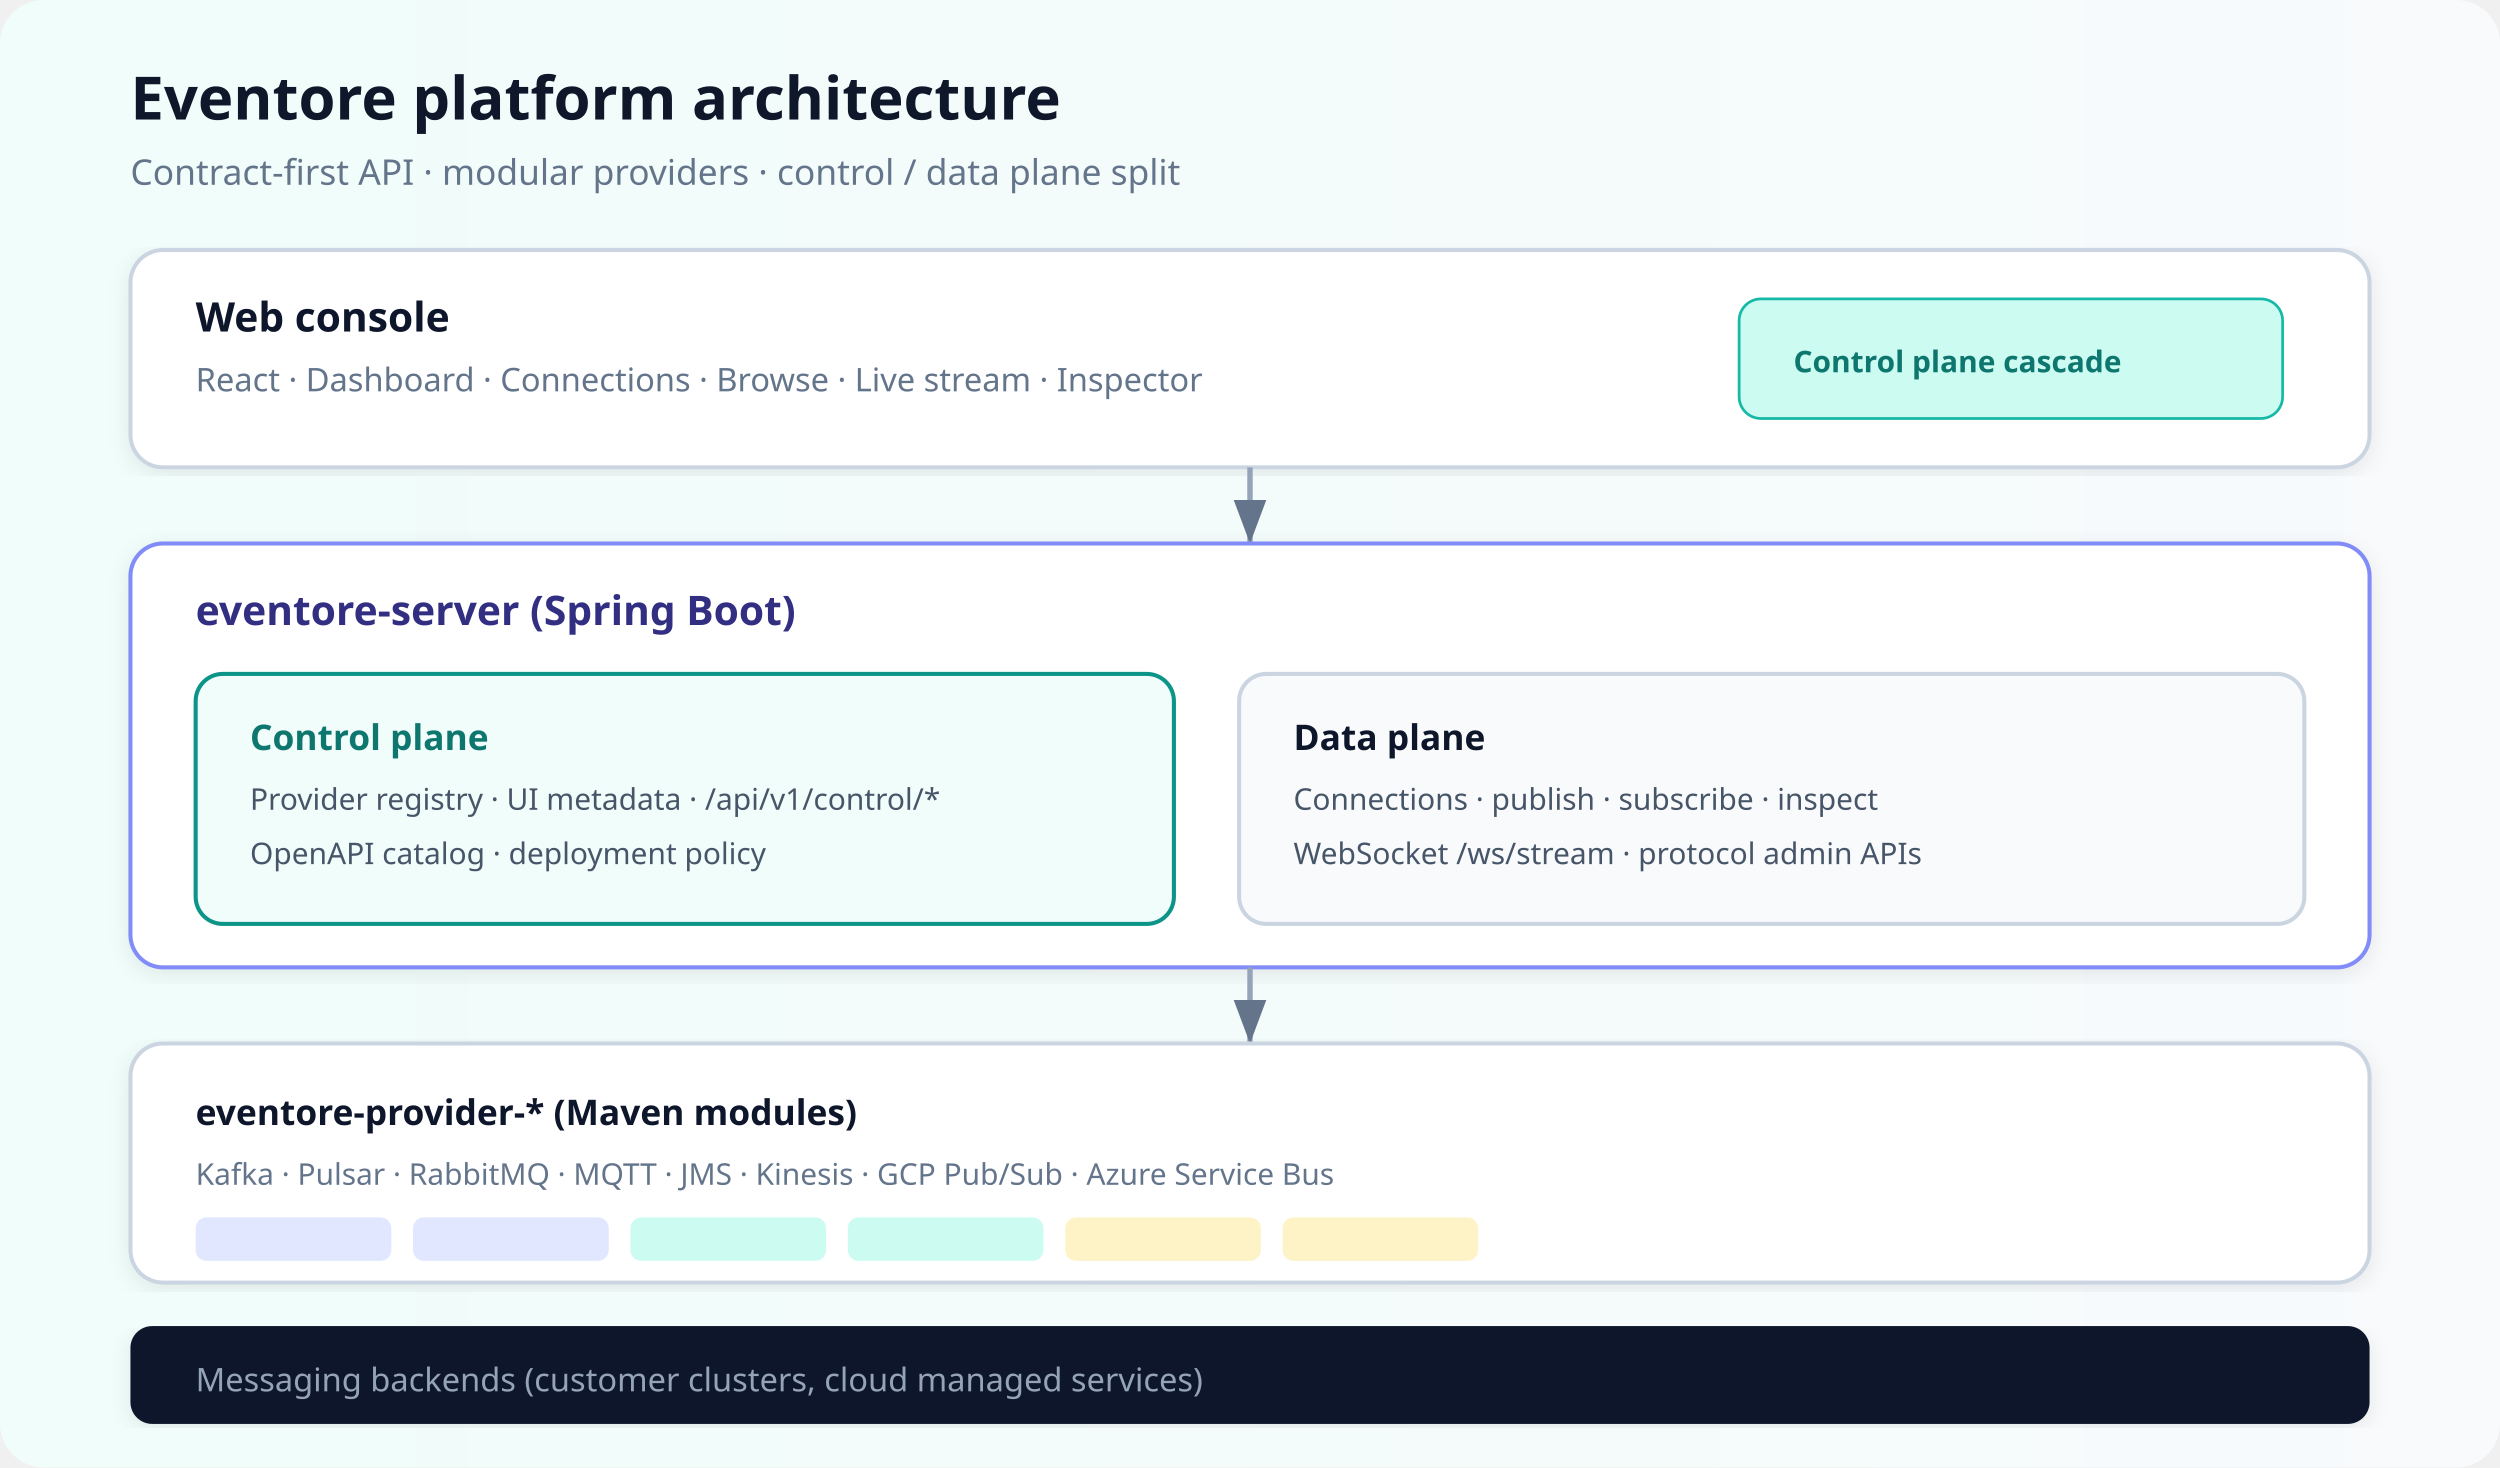
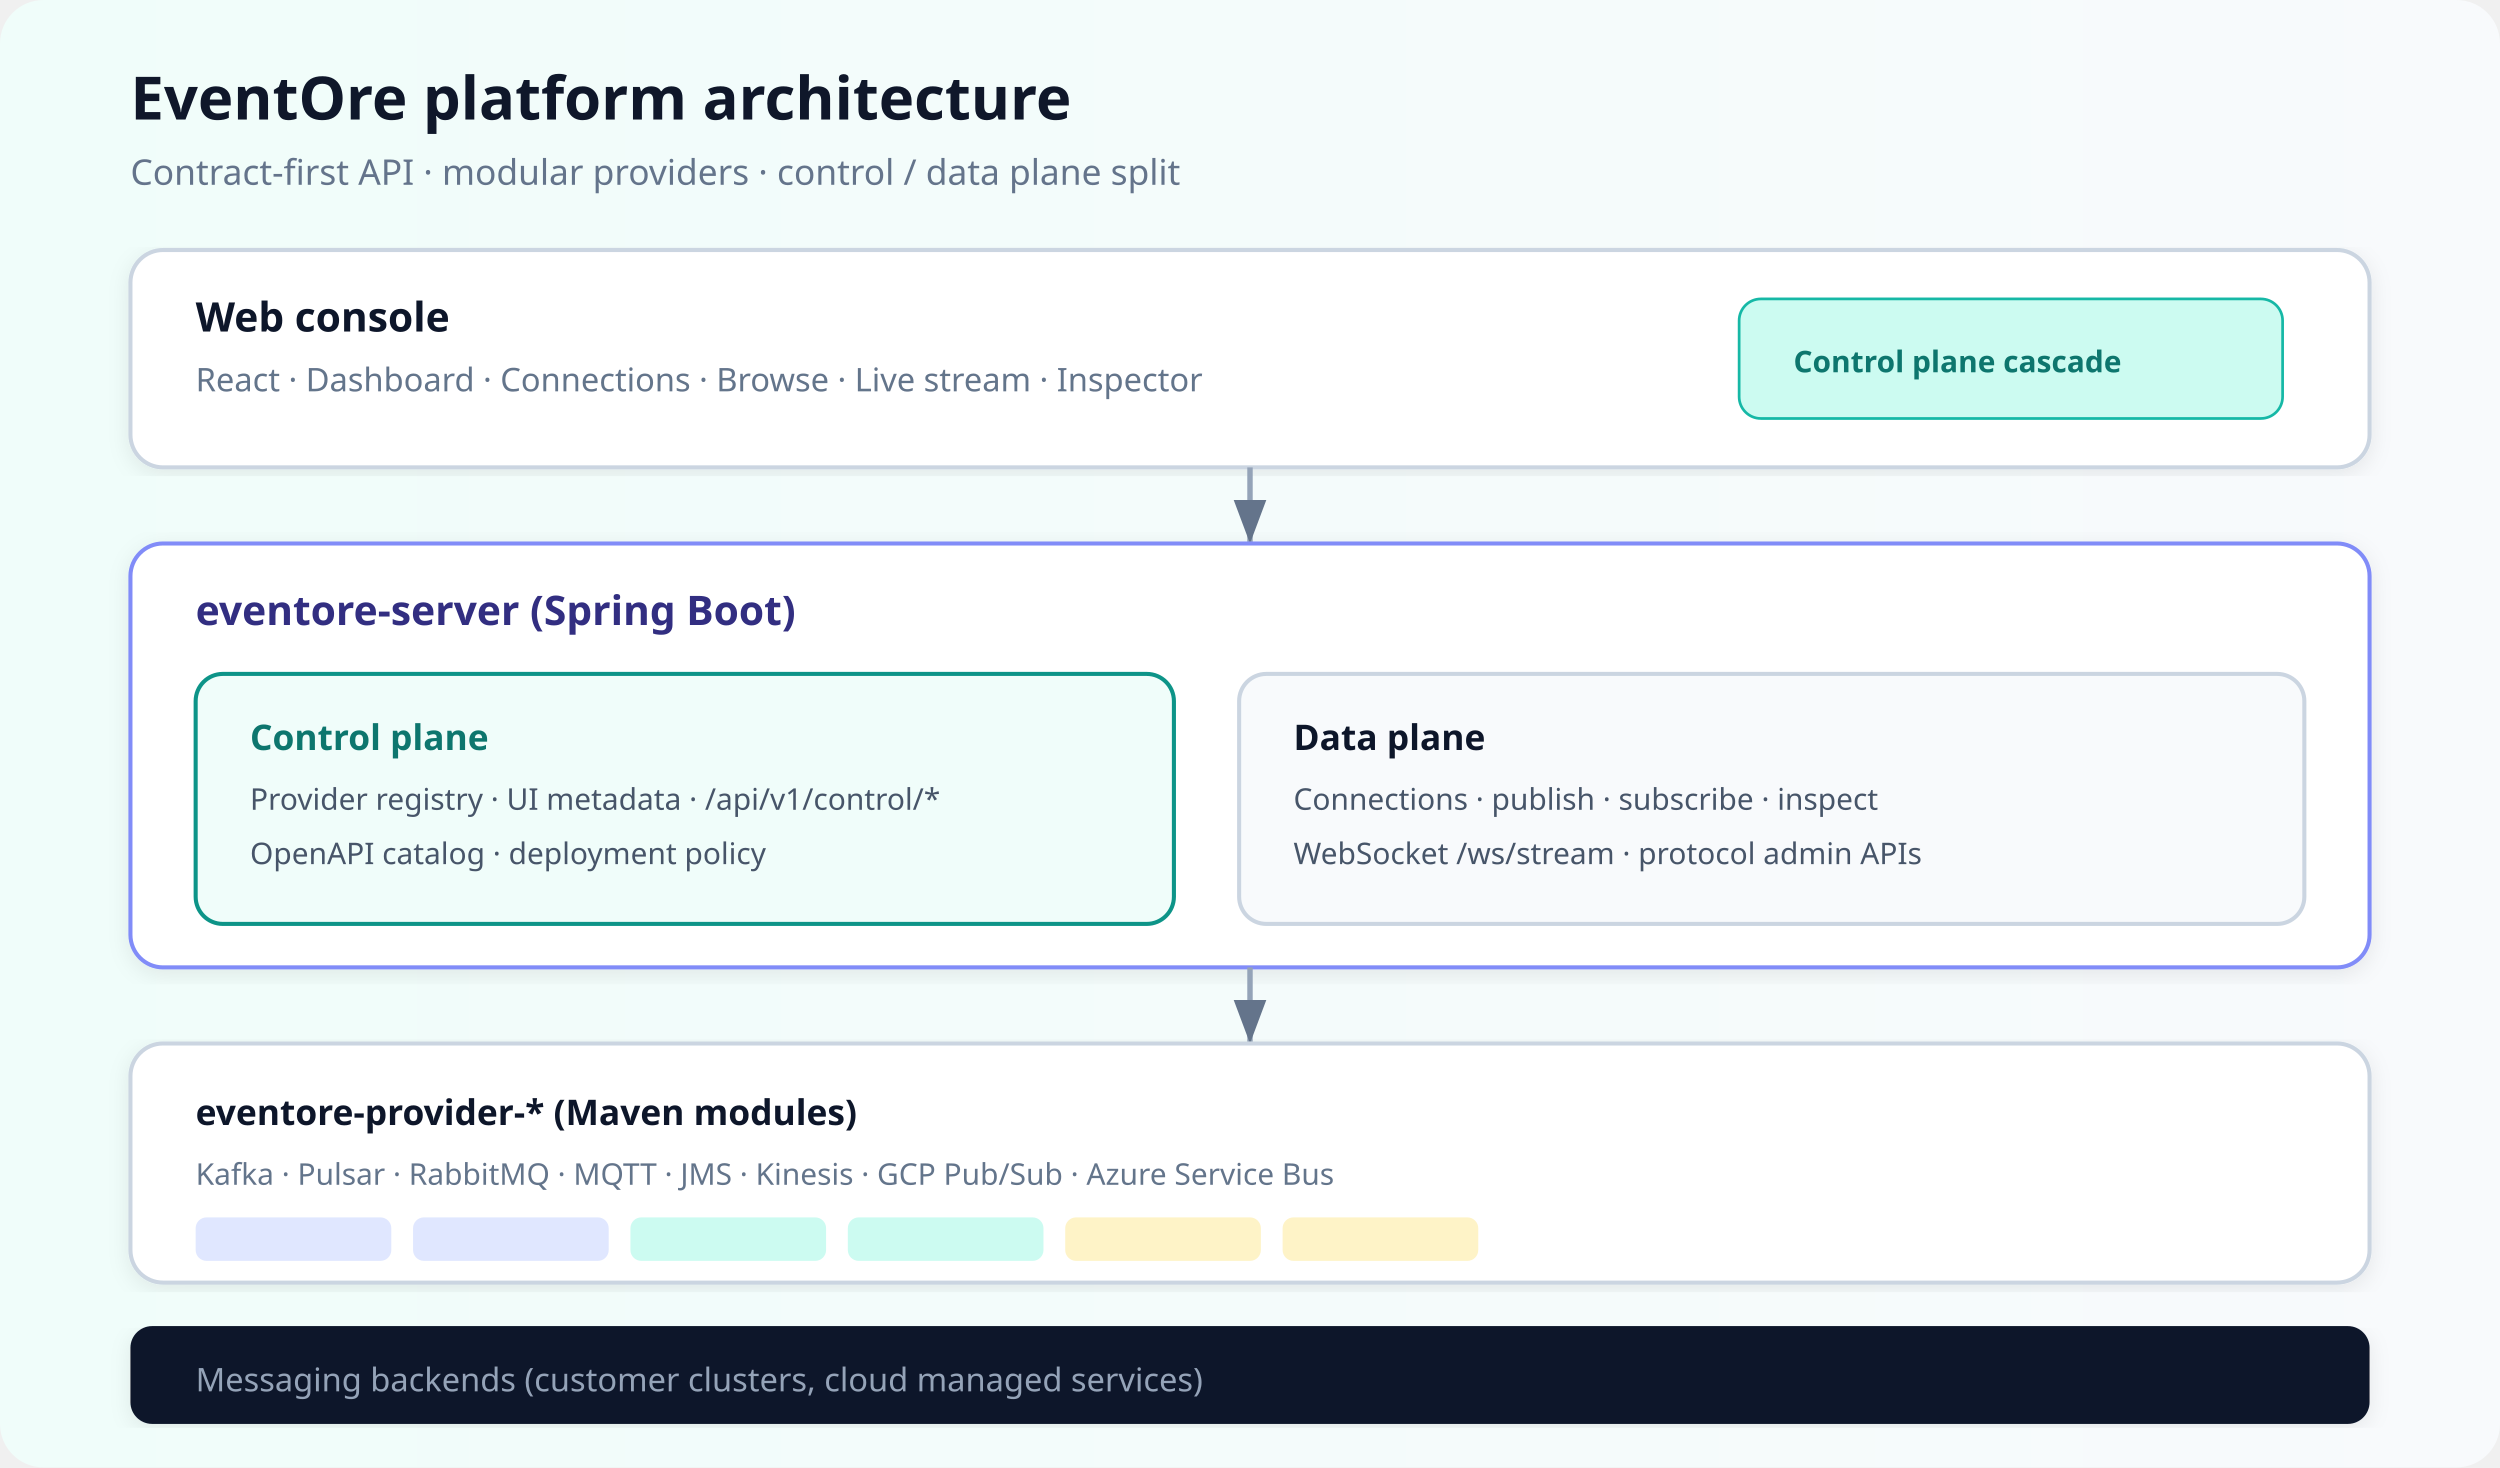
<svg xmlns="http://www.w3.org/2000/svg" viewBox="0 0 920 540" role="img" aria-labelledby="arch-title">
  <defs>
    <linearGradient id="arch-hero" x1="0" y1="0" x2="920" y2="0" gradientUnits="userSpaceOnUse">
      <stop offset="0" stop-color="#f0fdfa" />
      <stop offset="1" stop-color="#f8fafc" />
    </linearGradient>
    <filter id="arch-shadow" x="-4%" y="-4%" width="108%" height="108%">
      <feDropShadow dx="0" dy="2" stdDeviation="4" flood-color="#0f172a" flood-opacity="0.08" />
    </filter>
    <marker id="arch-arrow" markerWidth="10" markerHeight="10" refX="8" refY="3" orient="auto">
      <path d="M0,0 L8,3 L0,6 Z" fill="#64748b" />
    </marker>
  </defs>
  <rect width="920" height="540" fill="url(#arch-hero)" rx="16" />
-   <text x="48" y="44" font-family="system-ui,sans-serif" font-size="22" font-weight="700" fill="#0f172a">Eventore platform architecture</text>
+   <text x="48" y="44" font-family="system-ui,sans-serif" font-size="22" font-weight="700" fill="#0f172a">EventOre platform architecture</text>
  <text x="48" y="68" font-family="system-ui,sans-serif" font-size="13" fill="#64748b">Contract-first API · modular providers · control / data plane split</text>
  <g filter="url(#arch-shadow)">
    <rect x="48" y="92" width="824" height="80" rx="12" fill="#fff" stroke="#cbd5e1" stroke-width="1.5" />
    <text x="72" y="122" font-family="system-ui,sans-serif" font-size="15" font-weight="600" fill="#0f172a">Web console</text>
    <text x="72" y="144" font-family="system-ui,sans-serif" font-size="12" fill="#64748b">React · Dashboard · Connections · Browse · Live stream · Inspector</text>
    <rect x="640" y="110" width="200" height="44" rx="8" fill="#ccfbf1" stroke="#14b8a6" />
    <text x="660" y="137" font-family="system-ui,sans-serif" font-size="11" font-weight="600" fill="#0f766e">Control plane cascade</text>
  </g>
  <path d="M460 172v28" stroke="#94a3b8" stroke-width="2" marker-end="url(#arch-arrow)" />
  <g filter="url(#arch-shadow)">
    <rect x="48" y="200" width="824" height="156" rx="12" fill="#fff" stroke="#818cf8" stroke-width="1.5" />
    <text x="72" y="230" font-family="system-ui,sans-serif" font-size="15" font-weight="600" fill="#312e81">eventore-server (Spring Boot)</text>
    <rect x="72" y="248" width="360" height="92" rx="10" fill="#f0fdfa" stroke="#0d9488" stroke-width="1.5" />
    <text x="92" y="276" font-family="system-ui,sans-serif" font-size="13" font-weight="600" fill="#0f766e">Control plane</text>
    <text x="92" y="298" font-family="system-ui,sans-serif" font-size="11" fill="#475569">Provider registry · UI metadata · /api/v1/control/*</text>
    <text x="92" y="318" font-family="system-ui,sans-serif" font-size="11" fill="#475569">OpenAPI catalog · deployment policy</text>
    <rect x="456" y="248" width="392" height="92" rx="10" fill="#f8fafc" stroke="#cbd5e1" stroke-width="1.5" />
    <text x="476" y="276" font-family="system-ui,sans-serif" font-size="13" font-weight="600" fill="#0f172a">Data plane</text>
    <text x="476" y="298" font-family="system-ui,sans-serif" font-size="11" fill="#475569">Connections · publish · subscribe · inspect</text>
    <text x="476" y="318" font-family="system-ui,sans-serif" font-size="11" fill="#475569">WebSocket /ws/stream · protocol admin APIs</text>
  </g>
  <path d="M460 356v28" stroke="#94a3b8" stroke-width="2" marker-end="url(#arch-arrow)" />
  <g filter="url(#arch-shadow)">
    <rect x="48" y="384" width="824" height="88" rx="12" fill="#fff" stroke="#cbd5e1" stroke-width="1.5" />
    <text x="72" y="414" font-family="system-ui,sans-serif" font-size="13" font-weight="600" fill="#0f172a">eventore-provider-* (Maven modules)</text>
    <text x="72" y="436" font-family="system-ui,sans-serif" font-size="11" fill="#64748b">Kafka · Pulsar · RabbitMQ · MQTT · JMS · Kinesis · GCP Pub/Sub · Azure Service Bus</text>
    <rect x="72" y="448" width="72" height="16" rx="4" fill="#e0e7ff" />
    <rect x="152" y="448" width="72" height="16" rx="4" fill="#e0e7ff" />
    <rect x="232" y="448" width="72" height="16" rx="4" fill="#ccfbf1" />
    <rect x="312" y="448" width="72" height="16" rx="4" fill="#ccfbf1" />
    <rect x="392" y="448" width="72" height="16" rx="4" fill="#fef3c7" />
    <rect x="472" y="448" width="72" height="16" rx="4" fill="#fef3c7" />
  </g>
  <g filter="url(#arch-shadow)">
    <rect x="48" y="488" width="824" height="36" rx="8" fill="#0f172a" />
    <text x="72" y="512" font-family="system-ui,sans-serif" font-size="12" font-weight="500" fill="#94a3b8">Messaging backends (customer clusters, cloud managed services)</text>
  </g>
</svg>
